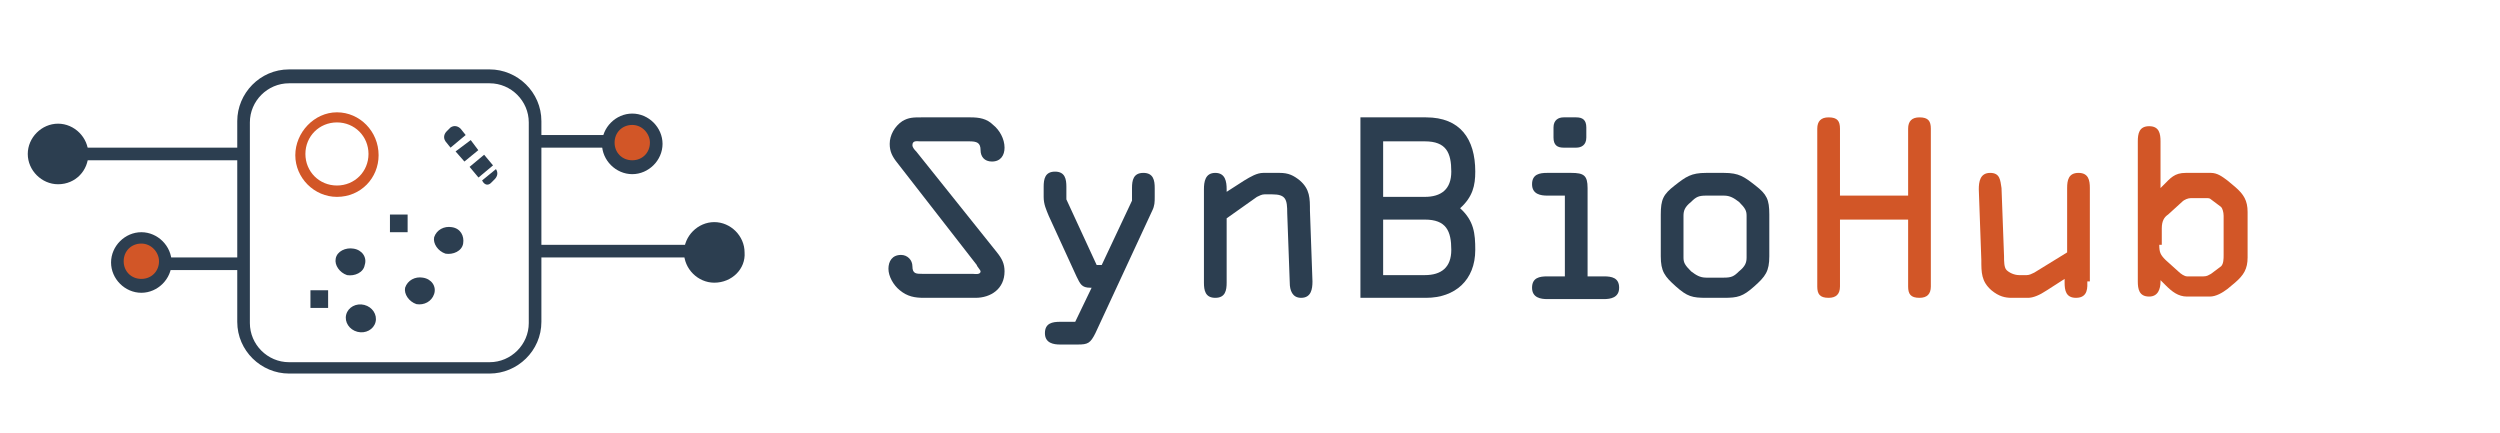
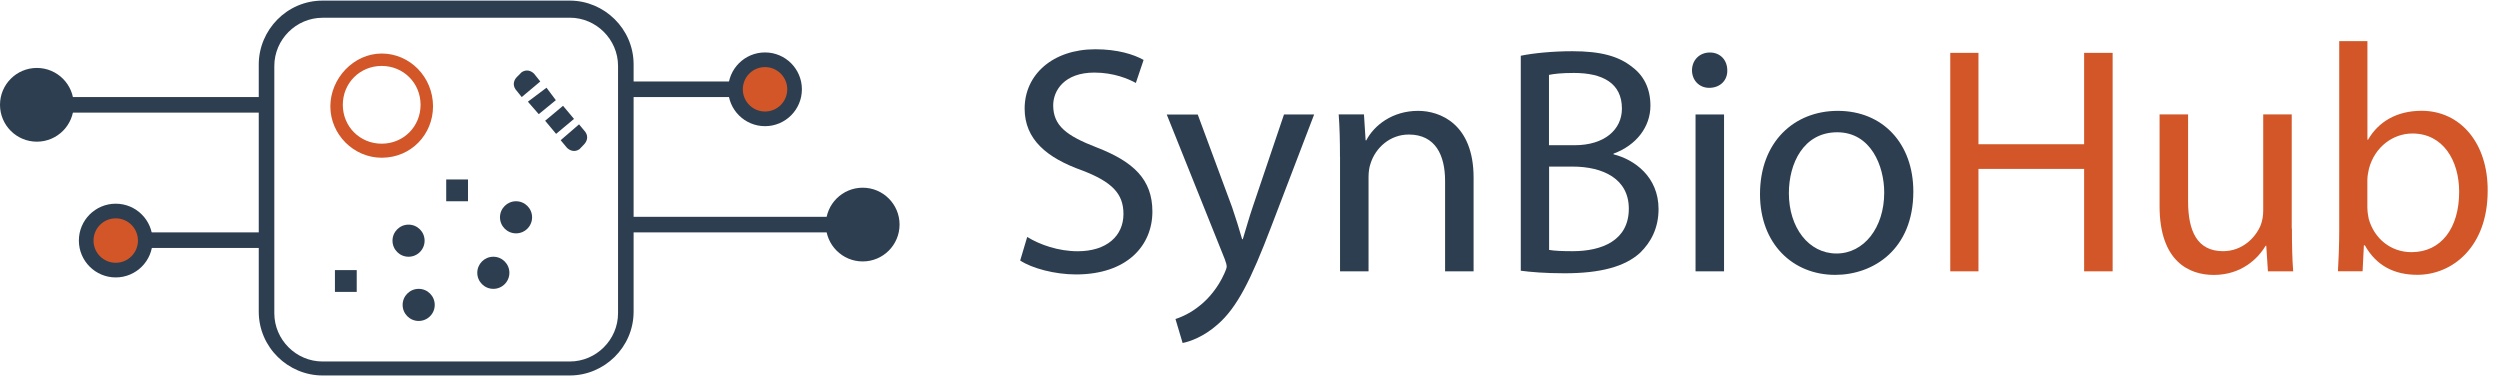
- <svg xmlns="http://www.w3.org/2000/svg" version="1.1" id="Layer_1" x="0px" y="0px" viewBox="-1333 412.4 198.1 34.3" enable-background="new -1333 412.4 198.1 34.3" xml:space="preserve">
-   <path fill="#2C3E50" d="M-1294.2,442h-15.9c-2.2,0-4.1-1.8-4.1-4.1v-15.9c0-2.2,1.8-4.1,4.1-4.1h15.9c2.2,0,4.1,1.8,4.1,4.1v15.9  C-1290.1,440.2-1292,442-1294.2,442z M-1310.1,419c-1.7,0-3.1,1.4-3.1,3.1v15.9c0,1.7,1.4,3.1,3.1,3.1h15.9c1.7,0,3.1-1.4,3.1-3.1  v-15.9c0-1.7-1.4-3.1-3.1-3.1H-1310.1z" />
-   <path fill="#2C3E50" d="M-1304.1,433.4c-0.1,0.6-0.8,0.9-1.4,0.8c-0.6-0.2-1-0.8-0.9-1.3c0.1-0.6,0.8-0.9,1.4-0.8  C-1304.3,432.2-1303.9,432.8-1304.1,433.4z" />
-   <ellipse transform="matrix(0.2449 -0.9695 0.9695 0.2449 -1409.308 -934.1817)" fill="#2C3E50" cx="-1304.4" cy="437.7" rx="1.1" ry="1.2" />
-   <path fill="#2C3E50" d="M-1296.3,431.7c-0.1,0.6-0.8,0.9-1.4,0.8c-0.6-0.2-1-0.8-0.9-1.3c0.2-0.6,0.8-0.9,1.4-0.8  C-1296.5,430.5-1296.2,431.1-1296.3,431.7z" />
-   <path fill="#2C3E50" d="M-1298.6,435.7c-0.2,0.6-0.8,0.9-1.4,0.8c-0.6-0.2-1-0.8-0.9-1.3c0.2-0.6,0.8-0.9,1.4-0.8  C-1298.8,434.5-1298.4,435.1-1298.6,435.7z" />
-   <rect x="-1308.4" y="435.4" fill="#2C3E50" width="1.4" height="1.4" />
-   <rect x="-1302.1" y="429.4" fill="#2C3E50" width="1.4" height="1.4" />
-   <path fill="#D25627" d="M-1306.3,428c-1.8,0-3.3-1.5-3.3-3.3c0-1.8,1.5-3.4,3.3-3.4c1.8,0,3.3,1.5,3.3,3.4  C-1303,426.5-1304.4,428-1306.3,428z M-1306.3,422.1c-1.4,0-2.5,1.1-2.5,2.5c0,1.4,1.1,2.5,2.5,2.5c1.4,0,2.5-1.1,2.5-2.5  C-1303.8,423.2-1304.9,422.1-1306.3,422.1z" />
-   <rect x="-1295.5" y="424.9" transform="matrix(-0.6413 -0.7673 0.7673 -0.6413 -2451.914 -295.0815)" fill="#2C3E50" width="1.1" height="1.5" />
-   <polygon fill="#2C3E50" points="-1296.2,425.2 -1295.1,424.3 -1295.7,423.5 -1296.9,424.4 " />
-   <path fill="#2C3E50" d="M-1294.1,426.9l0.3-0.3c0.2-0.2,0.3-0.5,0.1-0.8l-1.1,0.9C-1294.6,427.1-1294.3,427.1-1294.1,426.9z" />
-   <path fill="#2C3E50" d="M-1296.1,423.1l-0.4-0.5c-0.2-0.2-0.5-0.3-0.8-0.1l-0.3,0.3c-0.2,0.2-0.3,0.5-0.1,0.8l0.4,0.5L-1296.1,423.1  z" />
-   <rect x="-1291" y="423.1" fill="#2C3E50" width="7.5" height="1" />
-   <circle fill="#D25627" cx="-1282.9" cy="423.7" r="1.9" />
-   <path fill="#2C3E50" d="M-1282.9,426.2c-1.3,0-2.4-1.1-2.4-2.4c0-1.3,1.1-2.4,2.4-2.4c1.3,0,2.4,1.1,2.4,2.4  C-1280.5,425.1-1281.6,426.2-1282.9,426.2z M-1282.9,422.3c-0.8,0-1.4,0.6-1.4,1.4c0,0.8,0.6,1.4,1.4,1.4c0.8,0,1.4-0.6,1.4-1.4  C-1281.5,423-1282.1,422.3-1282.9,422.3z" />
-   <rect x="-1290.2" y="431.8" fill="#2C3E50" width="13.3" height="1" />
-   <circle fill="#2C3E50" cx="-1276.4" cy="432.4" r="1.9" />
-   <path fill="#2C3E50" d="M-1276.4,434.8c-1.3,0-2.4-1.1-2.4-2.4c0-1.3,1.1-2.4,2.4-2.4s2.4,1.1,2.4,2.4  C-1273.9,433.7-1275,434.8-1276.4,434.8z M-1276.4,430.9c-0.8,0-1.4,0.6-1.4,1.4c0,0.8,0.6,1.4,1.4,1.4s1.4-0.6,1.4-1.4  C-1274.9,431.6-1275.6,430.9-1276.4,430.9z" />
-   <rect x="-1321.3" y="432.8" fill="#2C3E50" width="7.5" height="1" />
-   <circle fill="#D25627" cx="-1321.8" cy="433.2" r="1.9" />
-   <path fill="#2C3E50" d="M-1321.8,435.6c-1.3,0-2.4-1.1-2.4-2.4c0-1.3,1.1-2.4,2.4-2.4s2.4,1.1,2.4,2.4  C-1319.4,434.5-1320.5,435.6-1321.8,435.6z M-1321.8,431.7c-0.8,0-1.4,0.6-1.4,1.4c0,0.8,0.6,1.4,1.4,1.4s1.4-0.6,1.4-1.4  C-1320.4,432.4-1321,431.7-1321.8,431.7z" />
-   <rect x="-1326.8" y="424.1" fill="#2C3E50" width="13.3" height="1" />
-   <circle fill="#2C3E50" cx="-1328.4" cy="424.5" r="1.9" />
-   <path fill="#2C3E50" d="M-1328.4,427c-1.3,0-2.4-1.1-2.4-2.4c0-1.3,1.1-2.4,2.4-2.4s2.4,1.1,2.4,2.4  C-1326,425.9-1327,427-1328.4,427z M-1328.4,423.1c-0.8,0-1.4,0.6-1.4,1.4c0,0.8,0.6,1.4,1.4,1.4c0.8,0,1.4-0.6,1.4-1.4  C-1327,423.8-1327.6,423.1-1328.4,423.1z" />
+ <svg xmlns="http://www.w3.org/2000/svg" version="1.1" id="Layer_1" x="0px" y="0px" viewBox="0 0 4095.6 615.1" enable-background="new 0 0 4095.6 615.1" xml:space="preserve">
  <g>
-     <path fill="#2C3E50" d="M-1254,432.4c0.4,0.5,0.6,0.9,0.6,1.5c0,1.4-1.1,2.1-2.3,2.1h-4.1c-0.7,0-1.3-0.1-1.9-0.6   c-0.5-0.4-0.9-1.1-0.9-1.7c0-0.6,0.3-1.1,1-1.1c0.5,0,0.9,0.4,0.9,0.9c0,0.6,0.3,0.6,0.8,0.6h4c0.1,0,0.6,0.1,0.6-0.2   c0-0.1-0.3-0.4-0.3-0.5l-6.3-8.1c-0.4-0.5-0.6-0.9-0.6-1.5c0-0.7,0.4-1.4,1-1.8c0.5-0.3,0.9-0.3,1.5-0.3h3.9c0.7,0,1.3,0.1,1.8,0.6   c0.5,0.4,0.9,1.1,0.9,1.8c0,0.6-0.3,1.1-1,1.1c-0.6,0-0.9-0.4-0.9-0.9c0-0.6-0.3-0.7-0.9-0.7h-3.9c-0.2,0-0.6-0.1-0.6,0.3   c0,0.2,0.2,0.4,0.3,0.5L-1254,432.4z" />
-     <path fill="#2C3E50" d="M-1243.3,428.3v-1c0-0.6,0.1-1.2,0.9-1.2c0.8,0,0.9,0.6,0.9,1.2v0.7c0,0.4,0,0.7-0.2,1.1l-4.5,9.7   c-0.4,0.8-0.6,0.9-1.4,0.9h-1.4c-0.5,0-1.2-0.1-1.2-0.9c0-0.8,0.6-0.9,1.2-0.9h1.2l1.3-2.7h-0.1c-0.7,0-0.8-0.3-1.1-0.9l-2.2-4.8   c-0.2-0.5-0.4-0.9-0.4-1.5v-0.8c0-0.6,0.1-1.2,0.9-1.2c0.8,0,0.9,0.6,0.9,1.2v1l2.4,5.2h0.4L-1243.3,428.3z" />
-     <path fill="#2C3E50" d="M-1235.8,429.7v5.1c0,0.6-0.1,1.2-0.9,1.2c-0.8,0-0.9-0.6-0.9-1.2v-7.4c0-0.6,0.1-1.3,0.9-1.3   c0.8,0,0.9,0.7,0.9,1.3v0.2v0l1.4-0.9c0.5-0.3,1-0.6,1.5-0.6h1.3c0.7,0,1.1,0.2,1.6,0.6c0.8,0.7,0.8,1.4,0.8,2.4l0.2,5.6   c0,0.6-0.1,1.3-0.9,1.3c-0.7,0-0.9-0.6-0.9-1.2l-0.2-5.5c0-1.1-0.1-1.5-1.2-1.5h-0.6c-0.2,0-0.4,0.1-0.6,0.2L-1235.8,429.7z" />
-     <path fill="#2C3E50" d="M-1225.2,421.7h5.2c2.7,0,3.9,1.7,3.9,4.3c0,1.1-0.2,2-1.2,2.9c1.1,1,1.2,2,1.2,3.3c0,2.4-1.6,3.8-3.9,3.8   h-5.2V421.7z M-1223.4,428h3.3c1.3,0,2.1-0.6,2.1-2c0-1.5-0.4-2.4-2.1-2.4h-3.3V428z M-1223.4,434.2h3.3c1.3,0,2.1-0.6,2.1-2   c0-1.5-0.4-2.4-2.1-2.4h-3.3V434.2z" />
-     <path fill="#2C3E50" d="M-1207.2,434.3h1.3c0.6,0,1.2,0.1,1.2,0.9c0,0.8-0.7,0.9-1.2,0.9h-4.5c-0.5,0-1.2-0.1-1.2-0.9   c0-0.8,0.6-0.9,1.2-0.9h1.4v-6.4h-1.4c-0.5,0-1.2-0.1-1.2-0.9c0-0.8,0.6-0.9,1.2-0.9h1.9c1,0,1.3,0.2,1.3,1.2V434.3z    M-1209.9,422.5c0-0.6,0.4-0.8,0.8-0.8h1c0.5,0,0.8,0.2,0.8,0.8v0.8c0,0.6-0.4,0.8-0.8,0.8h-1c-0.5,0-0.8-0.2-0.8-0.8V422.5z" />
-     <path fill="#2C3E50" d="M-1201.4,429.4c0-1.2,0.2-1.6,1.1-2.3c0.9-0.7,1.3-1,2.5-1h1.4c1.2,0,1.6,0.3,2.5,1   c0.9,0.7,1.1,1.1,1.1,2.3v3.3c0,1.2-0.3,1.6-1.2,2.4c-0.9,0.8-1.3,0.9-2.4,0.9h-1.4c-1.1,0-1.5-0.1-2.4-0.9   c-0.9-0.8-1.2-1.2-1.2-2.4V429.4z M-1199.6,432.8c0,0.4,0.1,0.6,0.6,1.1c0.4,0.3,0.7,0.5,1.2,0.5h1.4c0.6,0,0.8-0.1,1.2-0.5   c0.5-0.4,0.6-0.7,0.6-1.1v-3.3c0-0.4-0.1-0.6-0.6-1.1c-0.4-0.3-0.7-0.5-1.2-0.5h-1.4c-0.6,0-0.8,0.1-1.2,0.5   c-0.5,0.4-0.6,0.7-0.6,1.1V432.8z" />
-     <path fill="#D25627" d="M-1187.2,429.8v5.3c0,0.6-0.3,0.9-0.9,0.9c-0.7,0-0.9-0.3-0.9-0.9v-12.5c0-0.6,0.3-0.9,0.9-0.9   c0.7,0,0.9,0.3,0.9,0.9v5.3h5.4v-5.3c0-0.6,0.3-0.9,0.9-0.9c0.7,0,0.9,0.3,0.9,0.9v12.5c0,0.6-0.3,0.9-0.9,0.9   c-0.7,0-0.9-0.3-0.9-0.9v-5.3H-1187.2z" />
-     <path fill="#D25627" d="M-1167.6,434.7c0,0.4,0.1,1.3-0.9,1.3c-0.8,0-0.9-0.6-0.9-1.2v-0.3l-1.4,0.9c-0.6,0.4-1.1,0.6-1.5,0.6h-1.3   c-0.5,0-1-0.1-1.6-0.6c-0.8-0.7-0.8-1.4-0.8-2.4l-0.2-5.6c0-0.6,0.1-1.3,0.9-1.3c0.8,0,0.8,0.6,0.9,1.2l0.2,5.4   c0,0.4,0,0.9,0.2,1.1s0.6,0.4,1,0.4h0.6c0.2,0,0.4-0.1,0.6-0.2l2.6-1.6v-5.1c0-0.6,0.1-1.2,0.9-1.2c0.8,0,0.9,0.6,0.9,1.2V434.7z" />
-     <path fill="#D25627" d="M-1161.9,427.4l0.3-0.3c0.6-0.6,0.9-1,1.8-1h2c0.5,0,0.9,0.3,1.3,0.6l0.6,0.5c0.7,0.6,1,1.1,1,2v3.6   c0,0.9-0.3,1.4-1,2l-0.6,0.5c-0.4,0.3-0.9,0.6-1.4,0.6h-1.8c-0.7,0-1.2-0.4-1.7-0.9l-0.4-0.4v0.1c0,0.6-0.2,1.2-0.9,1.2   c-0.8,0-0.9-0.6-0.9-1.2v-11.1c0-0.6,0.1-1.2,0.9-1.2c0.8,0,0.9,0.6,0.9,1.2V427.4z M-1161.9,431.8c0,0.6,0.1,0.8,0.5,1.2l1,0.9   c0.2,0.2,0.5,0.4,0.7,0.4h1.3c0.3,0,0.4-0.1,0.6-0.2l0.8-0.6c0.2-0.2,0.2-0.6,0.2-0.9v-3.1c0-0.3-0.1-0.6-0.2-0.7l-0.8-0.6   c-0.1-0.1-0.2-0.1-0.4-0.1h-1.2c-0.2,0-0.5,0.1-0.7,0.3l-1.1,1c-0.3,0.2-0.5,0.5-0.5,1.1V431.8z" />
+     <path fill="#2D3E50" d="M1682.8,388.2c20.7,12.7,51,23.4,82.8,23.4c47.3,0,74.9-25,74.9-61.1c0-33.5-19.1-52.6-67.4-71.2   c-58.4-20.7-94.5-51-94.5-101.4c0-55.8,46.2-97.2,115.8-97.2c36.6,0,63.2,8.5,79.1,17.5l-12.7,37.7c-11.7-6.4-35.6-17-68-17   c-48.9,0-67.4,29.2-67.4,53.6c0,33.5,21.8,49.9,71.2,69c60.5,23.4,91.3,52.6,91.3,105.1c0,55.2-40.9,103-125.3,103   c-34.5,0-72.2-10.1-91.3-22.8L1682.8,388.2z" />
+     <path fill="#2D3E50" d="M1962.1,187.4l56.3,151.9c5.8,17,12.2,37.2,16.5,52.6h1.1c4.8-15.4,10.1-35,16.5-53.6l51-150.8h49.4   l-70.1,183.2c-33.5,88.1-56.3,133.3-88.1,160.9c-22.8,20.2-45.7,28.1-57.3,30.3l-11.7-39.3c11.7-3.7,27.1-11.2,40.9-22.8   c12.7-10.1,28.7-28.1,39.3-52c2.1-4.8,3.7-8.5,3.7-11.2s-1.1-6.4-3.2-12.2l-95-236.8H1962.1z" />
+     <path fill="#2D3E50" d="M2195.2,257c0-26.5-0.5-48.3-2.1-69.6h41.4l2.7,42.5h1.1c12.7-24.4,42.5-48.3,85-48.3   c35.6,0,90.8,21.2,90.8,109.4v153.5h-46.7V296.3c0-41.4-15.4-75.9-59.5-75.9c-30.8,0-54.7,21.8-62.7,47.8   c-2.1,5.8-3.2,13.8-3.2,21.8v154.5h-46.7V257z" />
+     <path fill="#2D3E50" d="M2491.5,91.3c20.2-4.2,52-7.4,84.4-7.4c46.2,0,75.9,8,98.2,26c18.6,13.8,29.7,35,29.7,63.2   c0,34.5-22.8,64.8-60.5,78.6v1.1c34,8.5,73.8,36.6,73.8,89.7c0,30.8-12.2,54.2-30.3,71.7c-25,22.8-65.3,33.5-123.7,33.5   c-31.9,0-56.3-2.1-71.7-4.2V91.3z M2537.7,237.9h41.9c48.9,0,77.5-25.5,77.5-60c0-41.9-31.9-58.4-78.6-58.4   c-21.2,0-33.5,1.6-40.9,3.2V237.9z M2537.7,409.4c9,1.6,22.3,2.1,38.8,2.1c47.8,0,91.9-17.5,91.9-69.6c0-48.9-42-69-92.4-69h-38.2   V409.4z" />
+     <path fill="#2D3E50" d="M2829.7,115.2c0.5,15.9-11.2,28.7-29.7,28.7c-16.5,0-28.1-12.7-28.1-28.7c0-16.5,12.2-29.2,29.2-29.2   C2818.6,86,2829.7,98.8,2829.7,115.2z M2777.7,444.5v-257h46.7v257H2777.7z" />
+     <path fill="#2D3E50" d="M3134.5,313.8c0,95.1-65.8,136.5-128,136.5c-69.6,0-123.2-51-123.2-132.2c0-86,56.3-136.5,127.4-136.5   C3084.6,181.6,3134.5,235.2,3134.5,313.8z M2930.6,316.5c0,56.3,32.4,98.8,78.1,98.8c44.6,0,78.1-42,78.1-99.8   c0-43.5-21.8-98.8-77-98.8S2930.6,267.6,2930.6,316.5z" />
+     <path fill="#D25627" d="M3241.2,86.6v149.7h173.1V86.6h46.7v357.9h-46.7V276.7h-173.1v167.8H3195V86.6H3241.2z" />
+     <path fill="#D25627" d="M3754.7,374.4c0,26.6,0.5,49.9,2.1,70.1h-41.4l-2.7-41.9h-1.1c-12.2,20.7-39.3,47.8-85,47.8   c-40.4,0-88.7-22.3-88.7-112.6V187.4h46.7v142.3c0,48.9,14.9,81.8,57.3,81.8c31.3,0,53.1-21.8,61.6-42.5c2.7-6.9,4.2-15.4,4.2-23.9   V187.4h46.7V374.4z" />
+     <path fill="#D25627" d="M3830.1,444.5c1.1-17.5,2.1-43.5,2.1-66.4V67.4h46.2v161.4h1.1c16.5-28.7,46.2-47.3,87.6-47.3   c63.7,0,108.9,53.1,108.3,131.2c0,91.9-57.9,137.5-115.2,137.5c-37.2,0-66.9-14.3-86-48.3h-1.6l-2.1,42.5H3830.1z M3878.4,341.4   c0,5.8,1.1,11.7,2.1,17c9,32.4,36.1,54.7,70.1,54.7c48.9,0,78.1-39.8,78.1-98.8c0-51.5-26.5-95.6-76.5-95.6   c-31.9,0-61.6,21.8-71.2,57.3c-1.1,5.3-2.7,11.7-2.7,19.1V341.4z" />
  </g>
+   <path fill="#2D3E50" d="M933.6,615.1H528.4c-56.1,0-104.5-45.9-104.5-104.5V105.5C424,49.4,469.8,1,528.4,1h405.1  C989.6,1,1038,46.9,1038,105.5v405.1C1038,569.2,989.6,615.1,933.6,615.1z M528.4,29.1c-43.3,0-79,35.7-79,79v405.1  c0,43.3,35.7,79,79,79h405.1c43.3,0,79-35.7,79-79V108c0-43.3-35.7-79-79-79H528.4z" />
+   <path fill="#D25627" d="M625.3,258.4c-45.9,0-84.1-38.2-84.1-84.1s38.2-86.6,84.1-86.6s84.1,38.2,84.1,86.6  C709.3,220.1,673.7,258.4,625.3,258.4z M625.3,108c-35.7,0-63.7,28-63.7,63.7s28,63.7,63.7,63.7s63.7-28,63.7-63.7  S660.9,108,625.3,108z" />
+   <rect x="902.7" y="177.2" transform="matrix(0.6413 0.7673 -0.7673 0.6413 479.4531 -632.9703)" fill="#2D3E50" width="28" height="38.2" />
+   <polygon fill="#2D3E50" points="882.6,187 910.6,164.1 895.3,143.7 864.8,166.6 " />
+   <path fill="#2D3E50" d="M885.1,133.5L875,120.8c-5.1-5.1-12.7-7.6-20.4-2.5l-7.6,7.6c-5.1,5.1-7.6,12.7-2.5,20.4l10.2,12.7  L885.1,133.5z" />
+   <rect x="1015.1" y="133.5" fill="#2D3E50" width="191.1" height="25.5" />
+   <rect x="1035.5" y="355.2" fill="#2D3E50" width="338.9" height="25.5" />
+   <rect x="243.1" y="380.7" fill="#2D3E50" width="191.1" height="25.5" />
+   <rect x="103" y="159" fill="#2D3E50" width="338.9" height="25.5" />
+   <path fill="#2D3E50" d="M918.5,229.7l10.4,12.5c5.2,5,12.9,7.4,20.4,2.2l7.5-7.8c5-5.2,7.4-12.9,2.2-20.4l-10.4-12.5L918.5,229.7z" />
+   <circle fill="#2D3E50" cx="808.2" cy="446.9" r="26.3" />
+   <circle fill="#2D3E50" cx="685.9" cy="499.5" r="26.3" />
+   <circle fill="#2D3E50" cx="669.3" cy="394.3" r="26.3" />
+   <circle fill="#2D3E50" cx="845.4" cy="356" r="26.3" />
+   <circle fill="#D25627" stroke="#2D3E50" stroke-width="24" stroke-miterlimit="10" cx="189.6" cy="394.1" r="48.4" />
+   <circle fill="#2D3E50" stroke="#2D3E50" stroke-width="24" stroke-miterlimit="10" cx="60.4" cy="171.7" r="48.4" />
+   <circle fill="#D25627" stroke="#2D3E50" stroke-width="24" stroke-miterlimit="10" cx="1253.3" cy="146.3" r="48.4" />
+   <circle fill="#2D3E50" stroke="#2D3E50" stroke-width="24" stroke-miterlimit="10" cx="1413.3" cy="367.9" r="48.4" />
+   <rect x="731" y="294" fill="#2D3E50" width="35.7" height="35.7" />
+   <rect x="548.7" y="442.5" fill="#2D3E50" width="35.7" height="35.7" />
+   <g>
+ </g>
+   <g>
+ </g>
+   <g>
+ </g>
+   <g>
+ </g>
+   <g>
+ </g>
  <g>
</g>
</svg>
